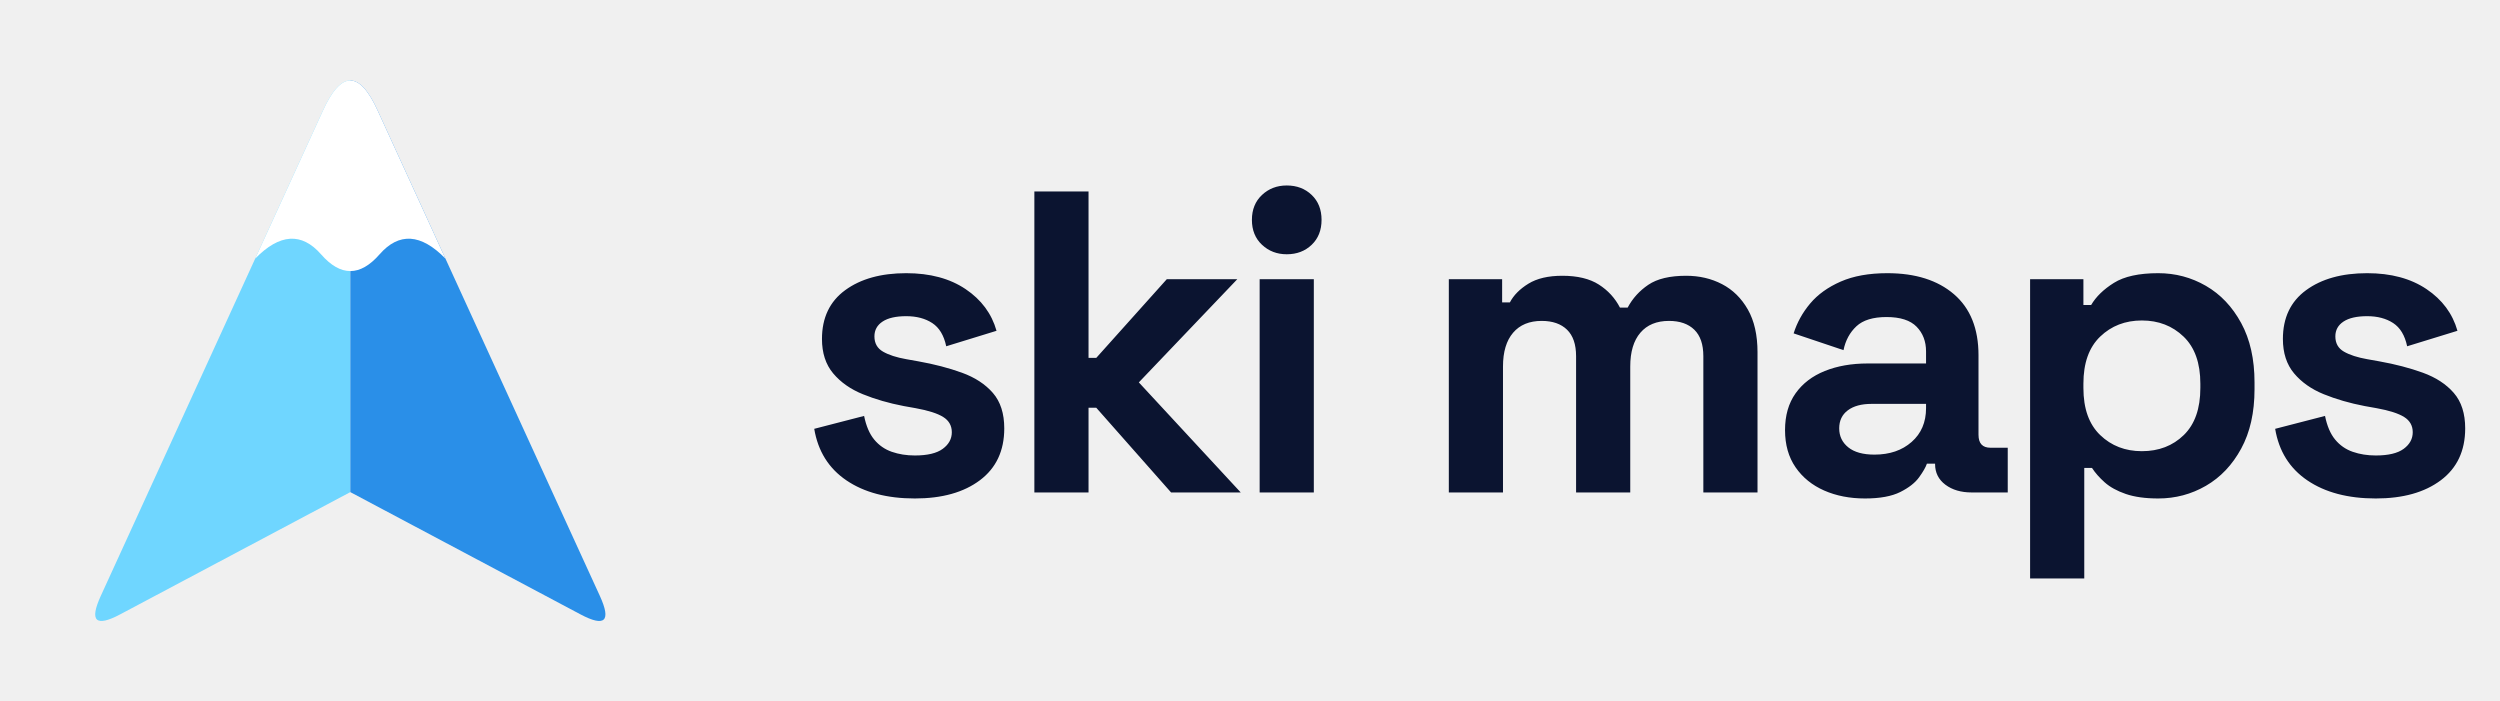
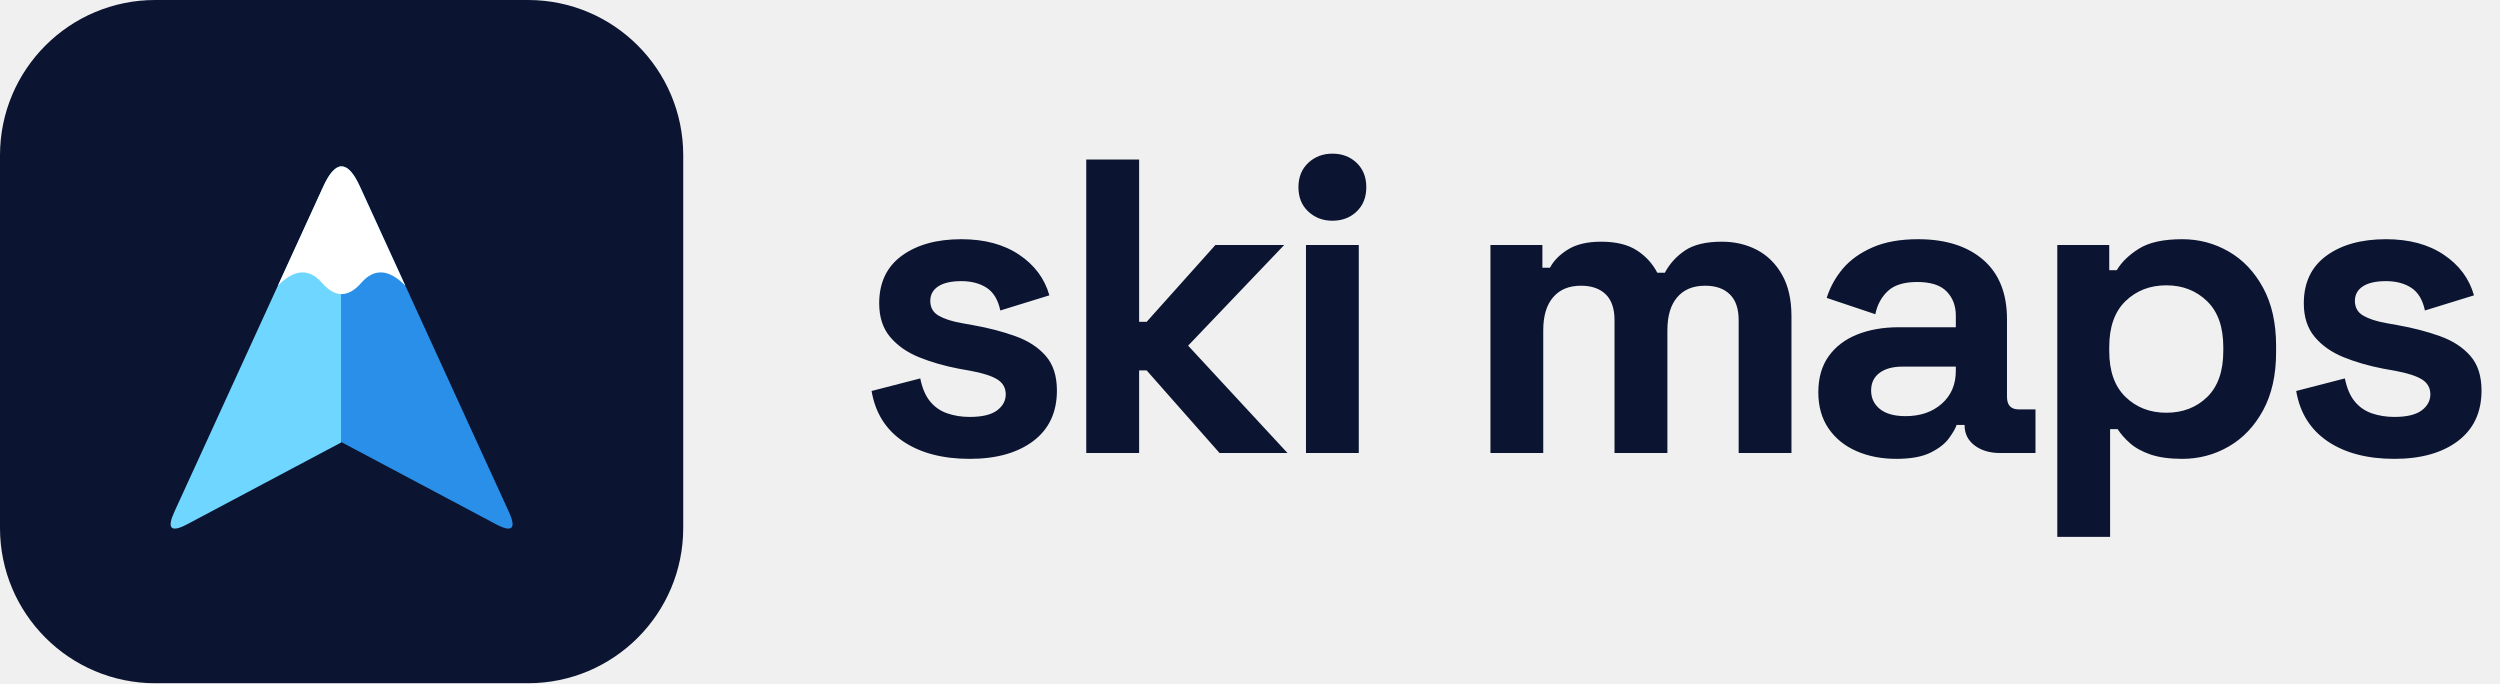
- <svg xmlns="http://www.w3.org/2000/svg" width="314" height="88" viewBox="0 0 314 88" role="img" aria-label="Ski Maps">
-   <g transform="translate(0 0) scale(1.04762) translate(-8 -8)">
+ <svg xmlns="http://www.w3.org/2000/svg" width="322" height="88" viewBox="0 0 322 88" role="img" aria-label="Ski Maps">
+   <rect width="88" height="88" rx="20" fill="#0B1430" />
+   <g transform="translate(44 44) scale(0.72) translate(-50 -49)">
    <path d="M50 17.65 L50 67 L22.42 81.65 Q18 84 20.08 79.45 L46.7 21.3 Q48.35 17.65 50 17.65 Z" fill="#6FD6FF" />
    <path d="M50 17.65 Q51.65 17.65 53.3 21.3 L79.92 79.45 Q82 84 77.58 81.65 L50 67 Z" fill="#2A8FE8" />
    <path d="M46.7 21.3 Q50 14 53.3 21.3 L61.4 39 Q57 34.5 53.5 38.5 Q50 42.5 46.5 38.5 Q43 34.5 38.6 39 Z" fill="#FFFFFF" />
  </g>
-   <path d="M114.904 62.608Q109.666 62.608 106.318 60.34Q102.97 58.072 102.268 53.86L108.532 52.24Q108.91 54.13 109.801 55.21Q110.692 56.29 112.015 56.749Q113.338 57.208 114.904 57.208Q117.28 57.208 118.414 56.371Q119.548 55.534 119.548 54.292Q119.548 53.05 118.468 52.375Q117.388 51.7 115.012 51.268L113.5 50.998Q110.692 50.458 108.37 49.513Q106.048 48.568 104.644 46.894Q103.24 45.22 103.24 42.574Q103.24 38.578 106.156 36.445Q109.072 34.312 113.824 34.312Q118.306 34.312 121.276 36.31Q124.246 38.308 125.164 41.548L118.846 43.492Q118.414 41.44 117.091 40.576Q115.768 39.712 113.824 39.712Q111.88 39.712 110.854 40.387Q109.828 41.062 109.828 42.25Q109.828 43.546 110.908 44.167Q111.988 44.788 113.824 45.112L115.336 45.382Q118.36 45.922 120.817 46.813Q123.274 47.704 124.705 49.351Q126.136 50.998 126.136 53.806Q126.136 58.018 123.085 60.313Q120.034 62.608 114.904 62.608Z M129.916 61.852V24.052H136.72V44.95H137.692L146.548 35.068H155.404L143.038 48.028L155.836 61.852H147.088L137.692 51.214H136.72V61.852Z M158.212 61.852V35.068H165.016V61.852ZM161.614 31.936Q159.778 31.936 158.509 30.748Q157.24 29.56 157.24 27.616Q157.24 25.672 158.509 24.484Q159.778 23.296 161.614 23.296Q163.504 23.296 164.746 24.484Q165.988 25.672 165.988 27.616Q165.988 29.56 164.746 30.748Q163.504 31.936 161.614 31.936Z M181.972 61.852V35.068H188.668V37.984H189.64Q190.342 36.634 191.962 35.635Q193.582 34.636 196.228 34.636Q199.09 34.636 200.818 35.743Q202.546 36.85 203.464 38.632H204.436Q205.354 36.904 207.028 35.77Q208.702 34.636 211.78 34.636Q214.264 34.636 216.289 35.689Q218.314 36.742 219.529 38.875Q220.744 41.008 220.744 44.248V61.852H213.94V44.734Q213.94 42.52 212.806 41.413Q211.672 40.306 209.62 40.306Q207.298 40.306 206.029 41.791Q204.76 43.276 204.76 46.03V61.852H197.956V44.734Q197.956 42.52 196.822 41.413Q195.688 40.306 193.636 40.306Q191.314 40.306 190.045 41.791Q188.776 43.276 188.776 46.03V61.852Z M234.244 62.608Q231.382 62.608 229.114 61.609Q226.846 60.61 225.523 58.693Q224.2 56.776 224.2 54.022Q224.2 51.268 225.523 49.405Q226.846 47.542 229.195 46.597Q231.544 45.652 234.568 45.652H241.912V44.14Q241.912 42.25 240.724 41.035Q239.536 39.82 236.944 39.82Q234.406 39.82 233.164 40.981Q231.922 42.142 231.544 43.978L225.28 41.872Q225.928 39.82 227.359 38.119Q228.79 36.418 231.193 35.365Q233.596 34.312 237.052 34.312Q242.344 34.312 245.422 36.958Q248.5 39.604 248.5 44.626V54.616Q248.5 56.236 250.012 56.236H252.172V61.852H247.636Q245.638 61.852 244.342 60.88Q243.046 59.908 243.046 58.288V58.234H242.02Q241.804 58.882 241.048 59.935Q240.292 60.988 238.672 61.798Q237.052 62.608 234.244 62.608ZM235.432 57.1Q238.294 57.1 240.103 55.507Q241.912 53.914 241.912 51.268V50.728H235.054Q233.164 50.728 232.084 51.538Q231.004 52.348 231.004 53.806Q231.004 55.264 232.138 56.182Q233.272 57.1 235.432 57.1Z M254.98 72.652V35.068H261.676V38.308H262.648Q263.566 36.742 265.51 35.527Q267.454 34.312 271.072 34.312Q274.312 34.312 277.066 35.905Q279.82 37.498 281.494 40.576Q283.168 43.654 283.168 48.028V48.892Q283.168 53.266 281.494 56.344Q279.82 59.422 277.066 61.015Q274.312 62.608 271.072 62.608Q268.642 62.608 266.995 62.041Q265.348 61.474 264.349 60.583Q263.35 59.692 262.756 58.774H261.784V72.652ZM269.02 56.668Q272.206 56.668 274.285 54.643Q276.364 52.618 276.364 48.73V48.19Q276.364 44.302 274.258 42.277Q272.152 40.252 269.02 40.252Q265.888 40.252 263.782 42.277Q261.676 44.302 261.676 48.19V48.73Q261.676 52.618 263.782 54.643Q265.888 56.668 269.02 56.668Z M298.396 62.608Q293.158 62.608 289.81 60.34Q286.462 58.072 285.76 53.86L292.024 52.24Q292.402 54.13 293.293 55.21Q294.184 56.29 295.507 56.749Q296.83 57.208 298.396 57.208Q300.772 57.208 301.906 56.371Q303.04 55.534 303.04 54.292Q303.04 53.05 301.96 52.375Q300.88 51.7 298.504 51.268L296.992 50.998Q294.184 50.458 291.862 49.513Q289.54 48.568 288.136 46.894Q286.732 45.22 286.732 42.574Q286.732 38.578 289.648 36.445Q292.564 34.312 297.316 34.312Q301.798 34.312 304.768 36.31Q307.738 38.308 308.656 41.548L302.338 43.492Q301.906 41.44 300.583 40.576Q299.26 39.712 297.316 39.712Q295.372 39.712 294.346 40.387Q293.32 41.062 293.32 42.25Q293.32 43.546 294.4 44.167Q295.48 44.788 297.316 45.112L298.828 45.382Q301.852 45.922 304.309 46.813Q306.766 47.704 308.197 49.351Q309.628 50.998 309.628 53.806Q309.628 58.018 306.577 60.313Q303.526 62.608 298.396 62.608Z" fill="#0B1430" />
+   <g transform="translate(10 -3.5)">
+     <path d="M114.90 62.60Q109.66 62.60 106.31 60.34Q102.97 58.07 102.26 53.86L108.53 52.24Q108.91 54.13 109.80 55.21Q110.69 56.29 112.01 56.74Q113.33 57.20 114.90 57.20Q117.28 57.20 118.41 56.37Q119.54 55.53 119.54 54.29Q119.54 53.05 118.46 52.37Q117.38 51.70 115.01 51.26L113.5 50.99Q110.69 50.45 108.37 49.51Q106.04 48.56 104.64 46.89Q103.24 45.22 103.24 42.57Q103.24 38.57 106.15 36.44Q109.07 34.31 113.82 34.31Q118.30 34.31 121.27 36.31Q124.24 38.30 125.16 41.54L118.84 43.49Q118.41 41.44 117.09 40.57Q115.76 39.71 113.82 39.71Q111.88 39.71 110.85 40.38Q109.82 41.06 109.82 42.25Q109.82 43.54 110.90 44.16Q111.98 44.78 113.82 45.11L115.33 45.38Q118.36 45.92 120.81 46.81Q123.27 47.70 124.70 49.35Q126.13 50.99 126.13 53.80Q126.13 58.01 123.08 60.31Q120.03 62.60 114.90 62.60Z M129.91 61.85V24.05H136.72V44.95H137.69L146.54 35.06H155.40L143.03 48.02L155.83 61.85H147.08L137.69 51.21H136.72V61.85Z M158.21 61.85V35.06H165.01V61.85ZM161.61 31.93Q159.77 31.93 158.50 30.74Q157.24 29.56 157.24 27.61Q157.24 25.67 158.50 24.48Q159.77 23.29 161.61 23.29Q163.50 23.29 164.74 24.48Q165.98 25.67 165.98 27.61Q165.98 29.56 164.74 30.74Q163.50 31.93 161.61 31.93Z M181.97 61.85V35.06H188.66V37.98H189.64Q190.34 36.63 191.96 35.63Q193.58 34.63 196.22 34.63Q199.09 34.63 200.81 35.74Q202.54 36.85 203.46 38.63H204.43Q205.35 36.90 207.02 35.77Q208.70 34.63 211.78 34.63Q214.26 34.63 216.28 35.68Q218.31 36.74 219.52 38.87Q220.74 41.00 220.74 44.24V61.85H213.94V44.73Q213.94 42.52 212.80 41.41Q211.67 40.30 209.62 40.30Q207.29 40.30 206.02 41.79Q204.76 43.27 204.76 46.03V61.85H197.95V44.73Q197.95 42.52 196.82 41.41Q195.68 40.30 193.63 40.30Q191.31 40.30 190.04 41.79Q188.77 43.27 188.77 46.03V61.85Z M234.24 62.60Q231.38 62.60 229.11 61.60Q226.84 60.61 225.52 58.69Q224.2 56.77 224.2 54.02Q224.2 51.26 225.52 49.40Q226.84 47.54 229.19 46.59Q231.54 45.65 234.56 45.65H241.91V44.14Q241.91 42.25 240.72 41.03Q239.53 39.82 236.94 39.82Q234.40 39.82 233.16 40.98Q231.92 42.14 231.54 43.97L225.28 41.87Q225.92 39.82 227.35 38.11Q228.79 36.41 231.19 35.36Q233.59 34.31 237.05 34.31Q242.34 34.31 245.42 36.95Q248.5 39.60 248.5 44.62V54.61Q248.5 56.23 250.01 56.23H252.17V61.85H247.63Q245.63 61.85 244.34 60.88Q243.04 59.90 243.04 58.28V58.23H242.01Q241.80 58.88 241.04 59.93Q240.29 60.98 238.67 61.79Q237.05 62.60 234.24 62.60ZM235.43 57.10Q238.29 57.10 240.10 55.50Q241.91 53.91 241.91 51.26V50.72H235.05Q233.16 50.72 232.08 51.53Q231.00 52.34 231.00 53.80Q231.00 55.26 232.13 56.18Q233.27 57.10 235.43 57.10Z M254.98 72.65V35.06H261.67V38.30H262.64Q263.56 36.74 265.51 35.52Q267.45 34.31 271.07 34.31Q274.31 34.31 277.06 35.90Q279.82 37.49 281.49 40.57Q283.16 43.65 283.16 48.02V48.89Q283.16 53.26 281.49 56.34Q279.82 59.42 277.06 61.01Q274.31 62.60 271.07 62.60Q268.64 62.60 266.99 62.04Q265.34 61.47 264.34 60.58Q263.34 59.69 262.75 58.77H261.78V72.65ZM269.02 56.66Q272.20 56.66 274.28 54.64Q276.36 52.61 276.36 48.73V48.19Q276.36 44.30 274.25 42.27Q272.15 40.25 269.02 40.25Q265.88 40.25 263.78 42.27Q261.67 44.30 261.67 48.19V48.73Q261.67 52.61 263.78 54.64Q265.88 56.66 269.02 56.66Z M298.39 62.60Q293.15 62.60 289.80 60.34Q286.46 58.07 285.75 53.86L292.02 52.24Q292.40 54.13 293.29 55.21Q294.18 56.29 295.50 56.74Q296.83 57.20 298.39 57.20Q300.77 57.20 301.90 56.37Q303.03 55.53 303.03 54.29Q303.03 53.05 301.95 52.37Q300.87 51.70 298.50 51.26L296.99 50.99Q294.18 50.45 291.86 49.51Q289.53 48.56 288.13 46.89Q286.73 45.22 286.73 42.57Q286.73 38.57 289.64 36.44Q292.56 34.31 297.31 34.31Q301.79 34.31 304.76 36.31Q307.73 38.30 308.65 41.54L302.33 43.49Q301.90 41.44 300.58 40.57Q299.26 39.71 297.31 39.71Q295.37 39.71 294.34 40.38Q293.31 41.06 293.31 42.25Q293.31 43.54 294.4 44.16Q295.47 44.78 297.31 45.11L298.82 45.38Q301.85 45.92 304.30 46.81Q306.76 47.70 308.19 49.35Q309.62 50.99 309.62 53.80Q309.62 58.01 306.57 60.31Q303.52 62.60 298.39 62.60Z" fill="#0B1430" />
+   </g>
</svg>
